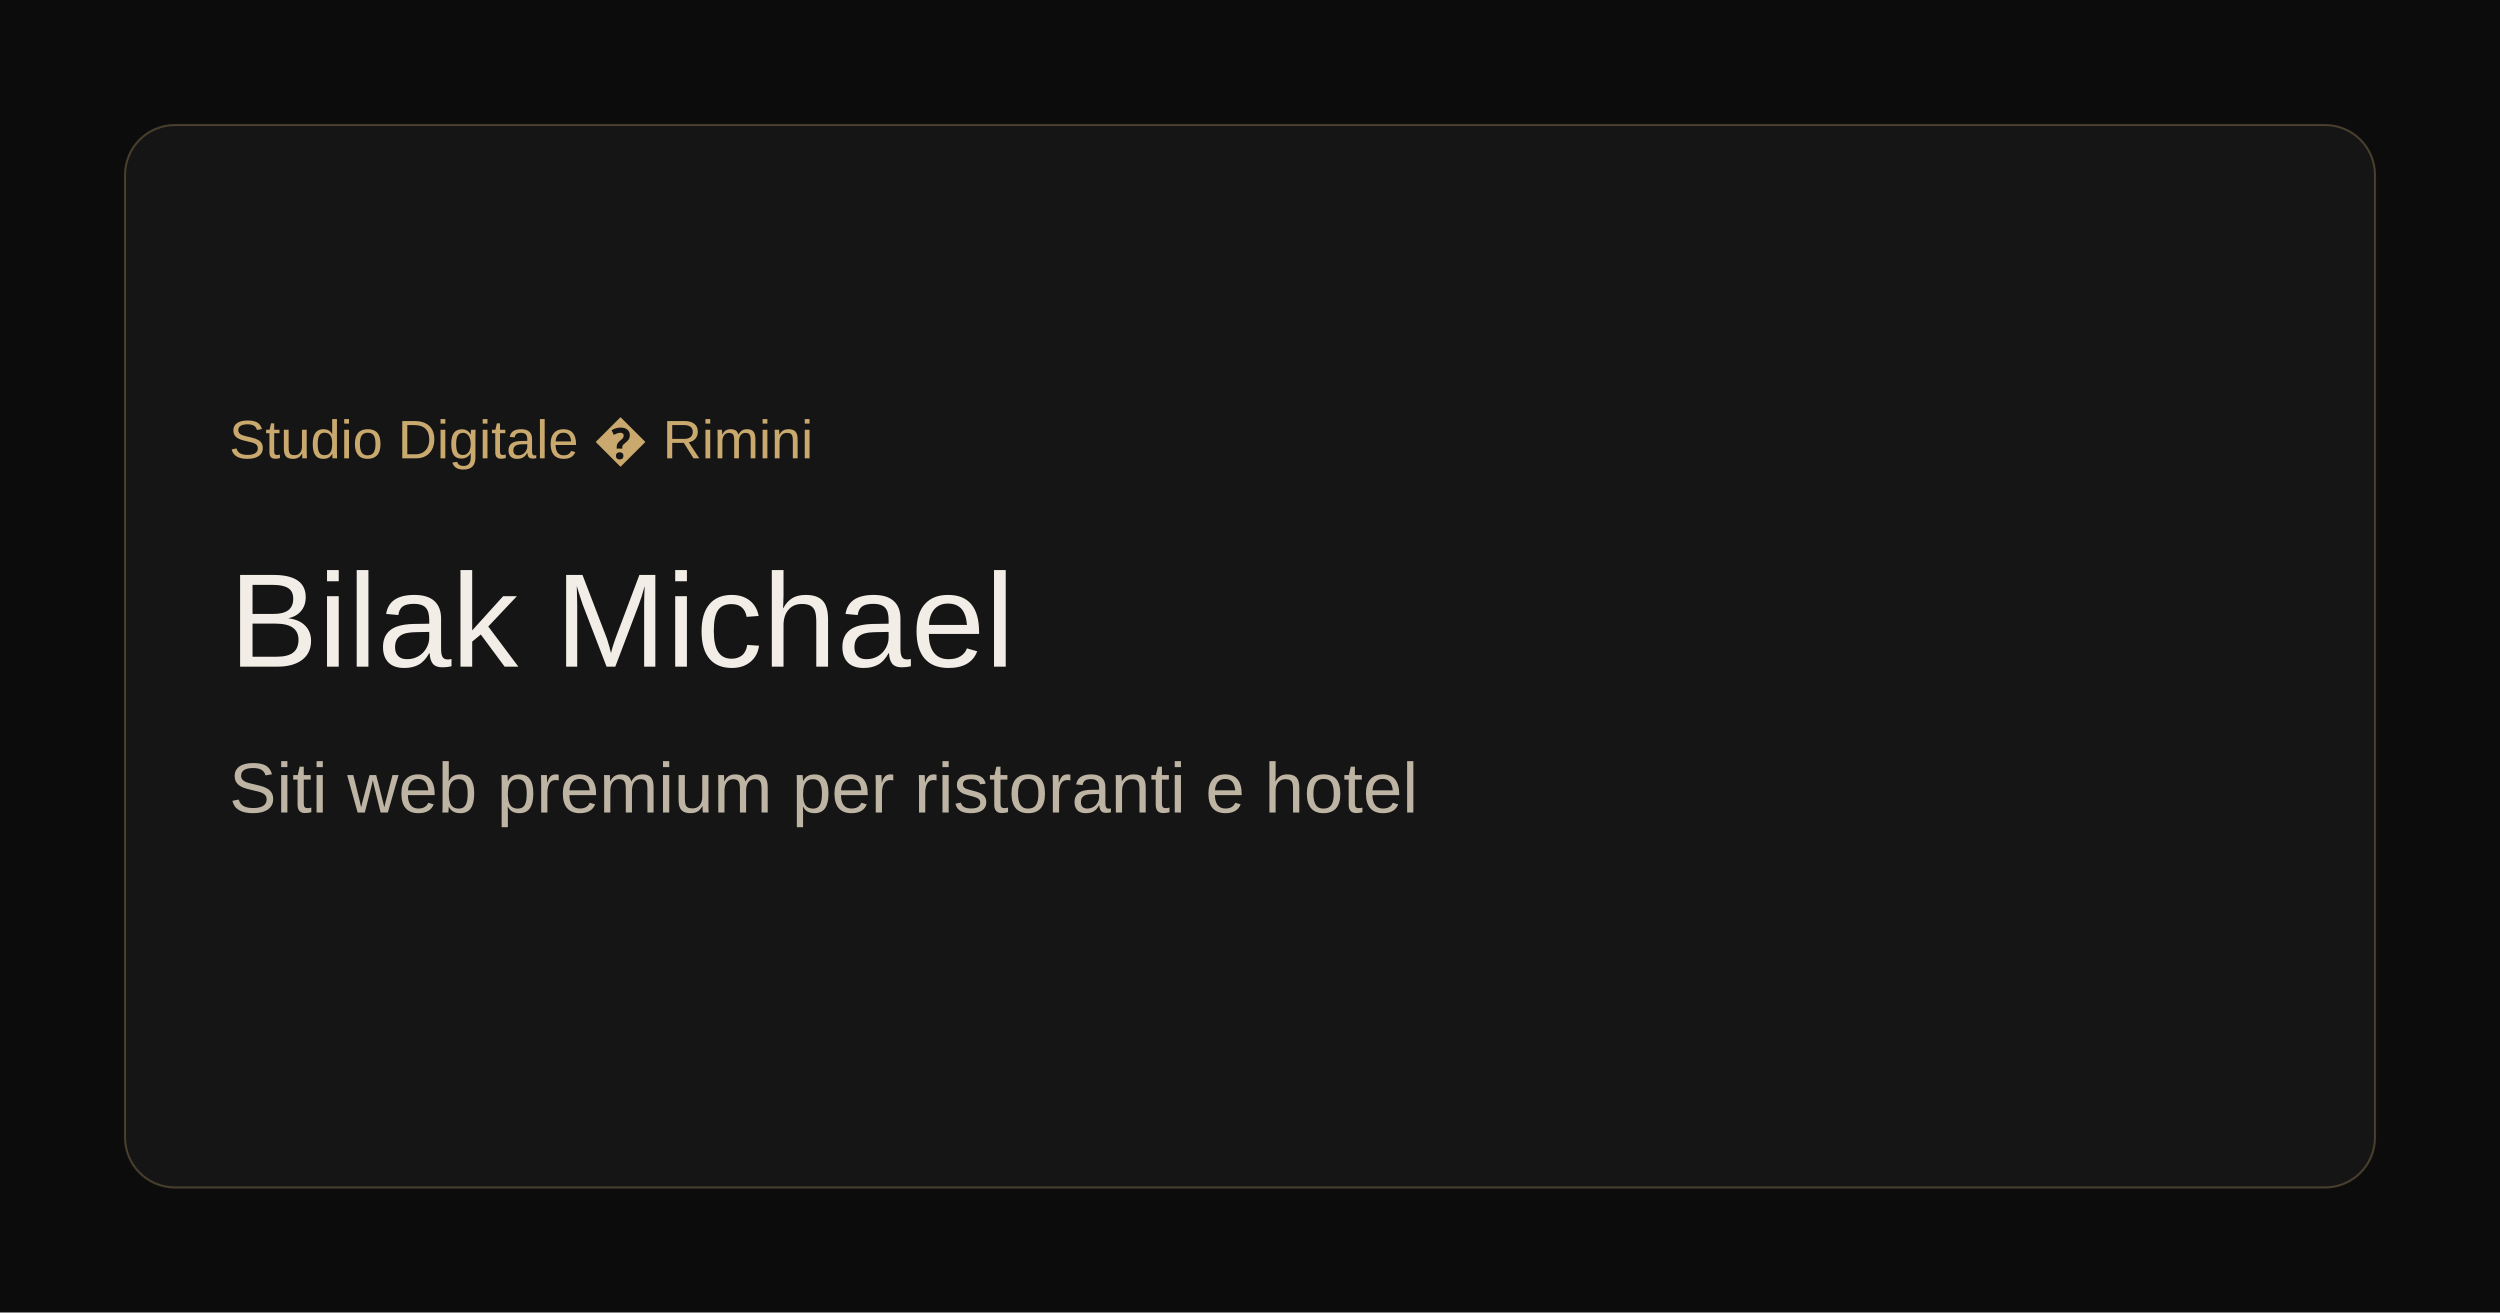
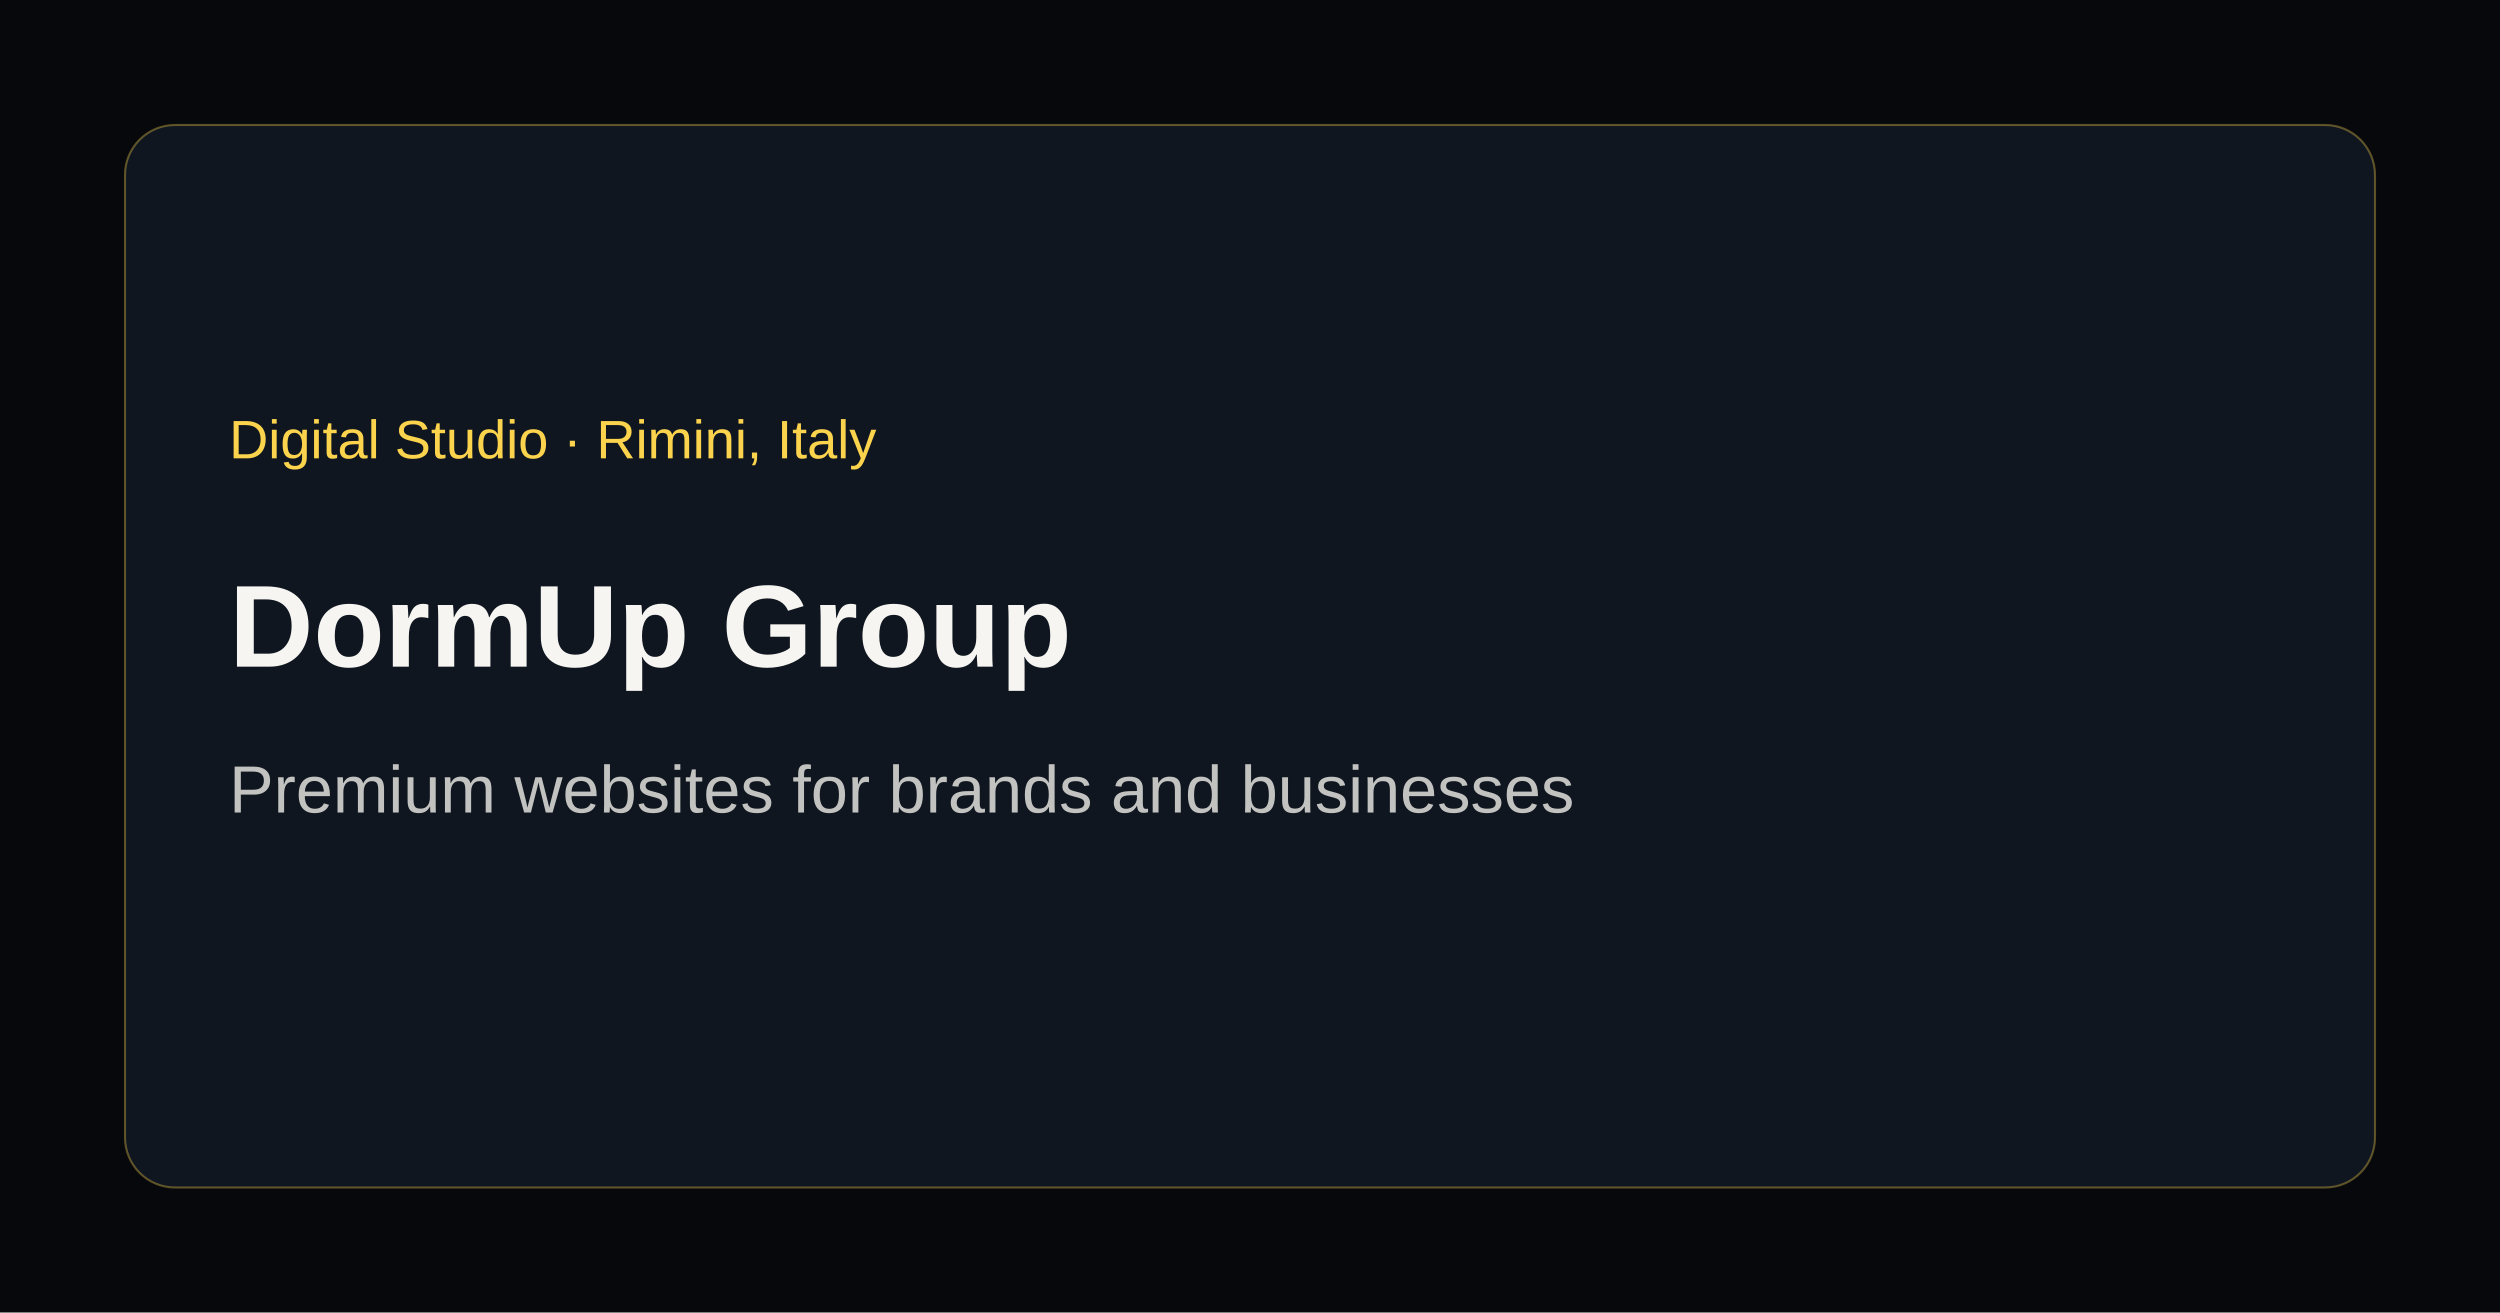
<svg xmlns="http://www.w3.org/2000/svg" width="1200" height="630" viewBox="0 0 1200 630" fill="none">
-   <rect width="1200" height="630" fill="#0C0C0C" />
-   <rect x="60" y="60" width="1080" height="510" rx="24" fill="#151515" stroke="#C9A96E" stroke-opacity="0.3" />
-   <text x="110" y="220" fill="#C9A96E" font-family="Arial, sans-serif" font-size="26">Studio Digitale � Rimini</text>
-   <text x="110" y="320" fill="#F2EDE6" font-family="Arial, sans-serif" font-size="64">Bilak Michael</text>
-   <text x="110" y="390" fill="#E8DCC8" fill-opacity="0.8" font-family="Arial, sans-serif" font-size="34">Siti web premium per ristoranti e hotel</text>
+   <rect width="1200" height="630" fill="#06080c" />
+   <rect x="60" y="60" width="1080" height="510" rx="24" fill="#0f1620" stroke="#fcd34d" stroke-opacity="0.35" />
+   <text x="110" y="220" fill="#fcd34d" font-family="Arial, sans-serif" font-size="26">Digital Studio · Rimini, Italy</text>
+   <text x="110" y="320" fill="#f6f5f1" font-family="Arial, sans-serif" font-size="56" font-weight="600">DormUp Group</text>
+   <text x="110" y="390" fill="#e2e2dc" fill-opacity="0.85" font-family="Arial, sans-serif" font-size="32">Premium websites for brands and businesses</text>
</svg>
